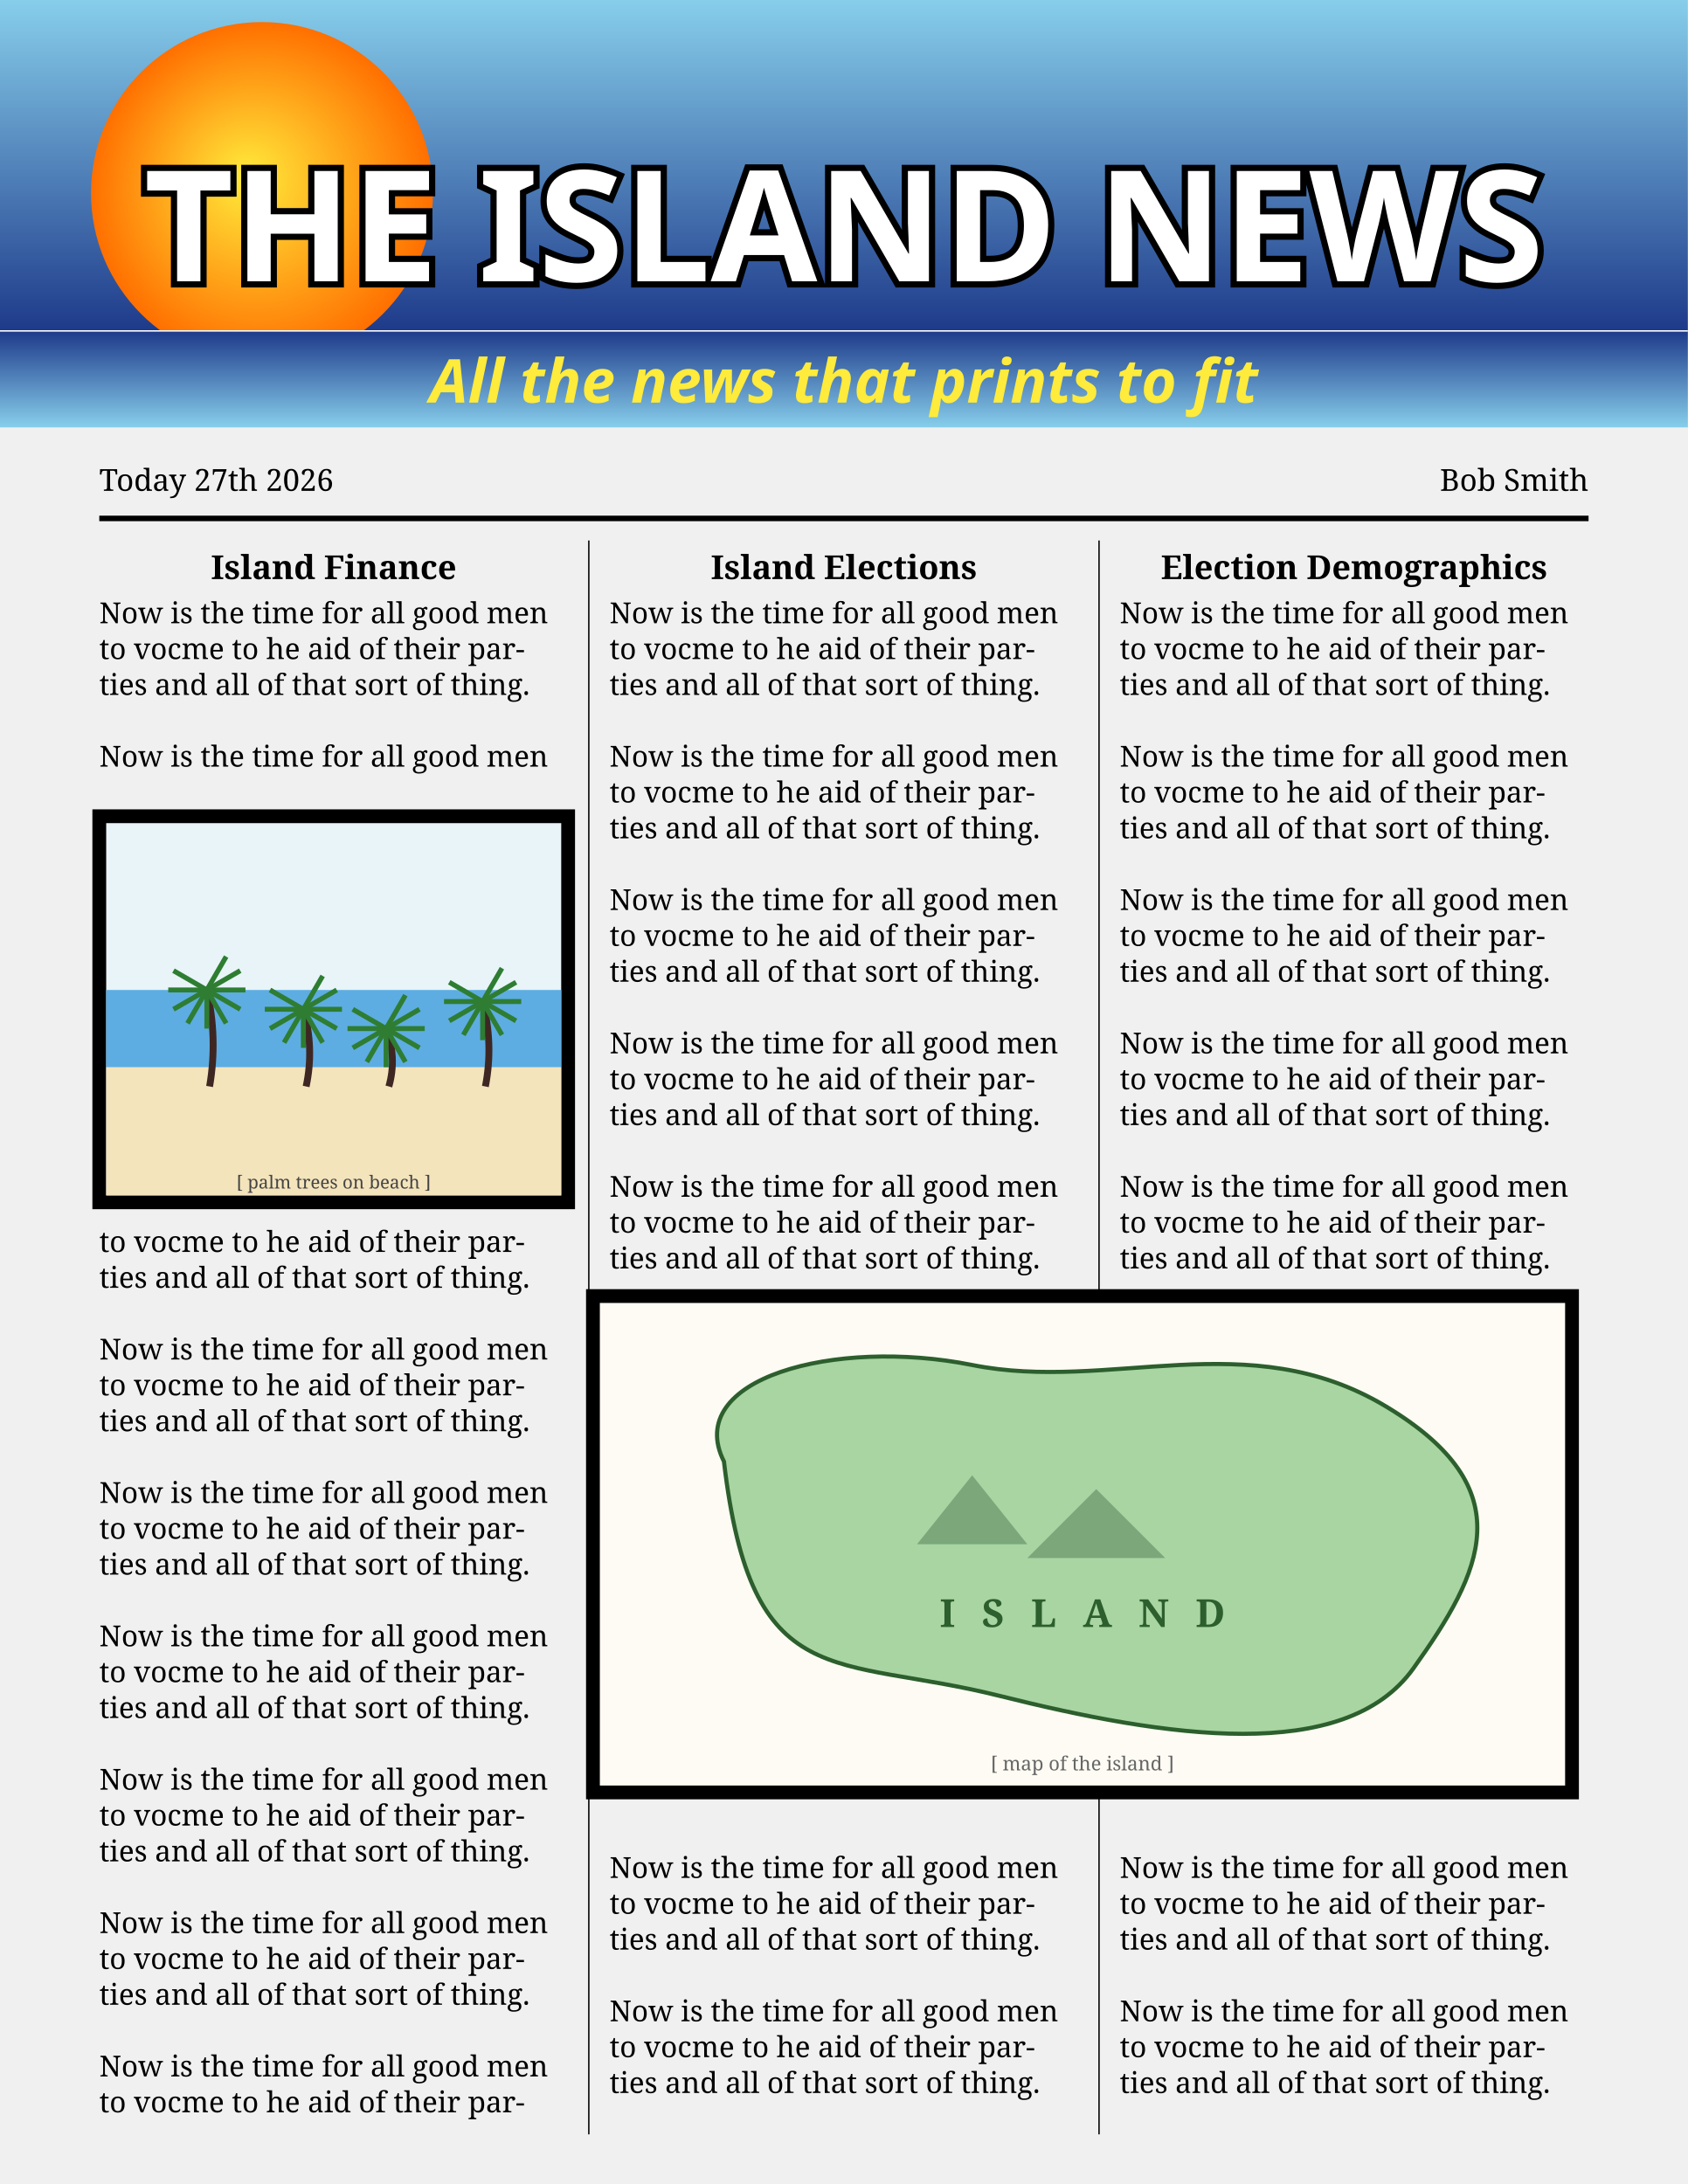
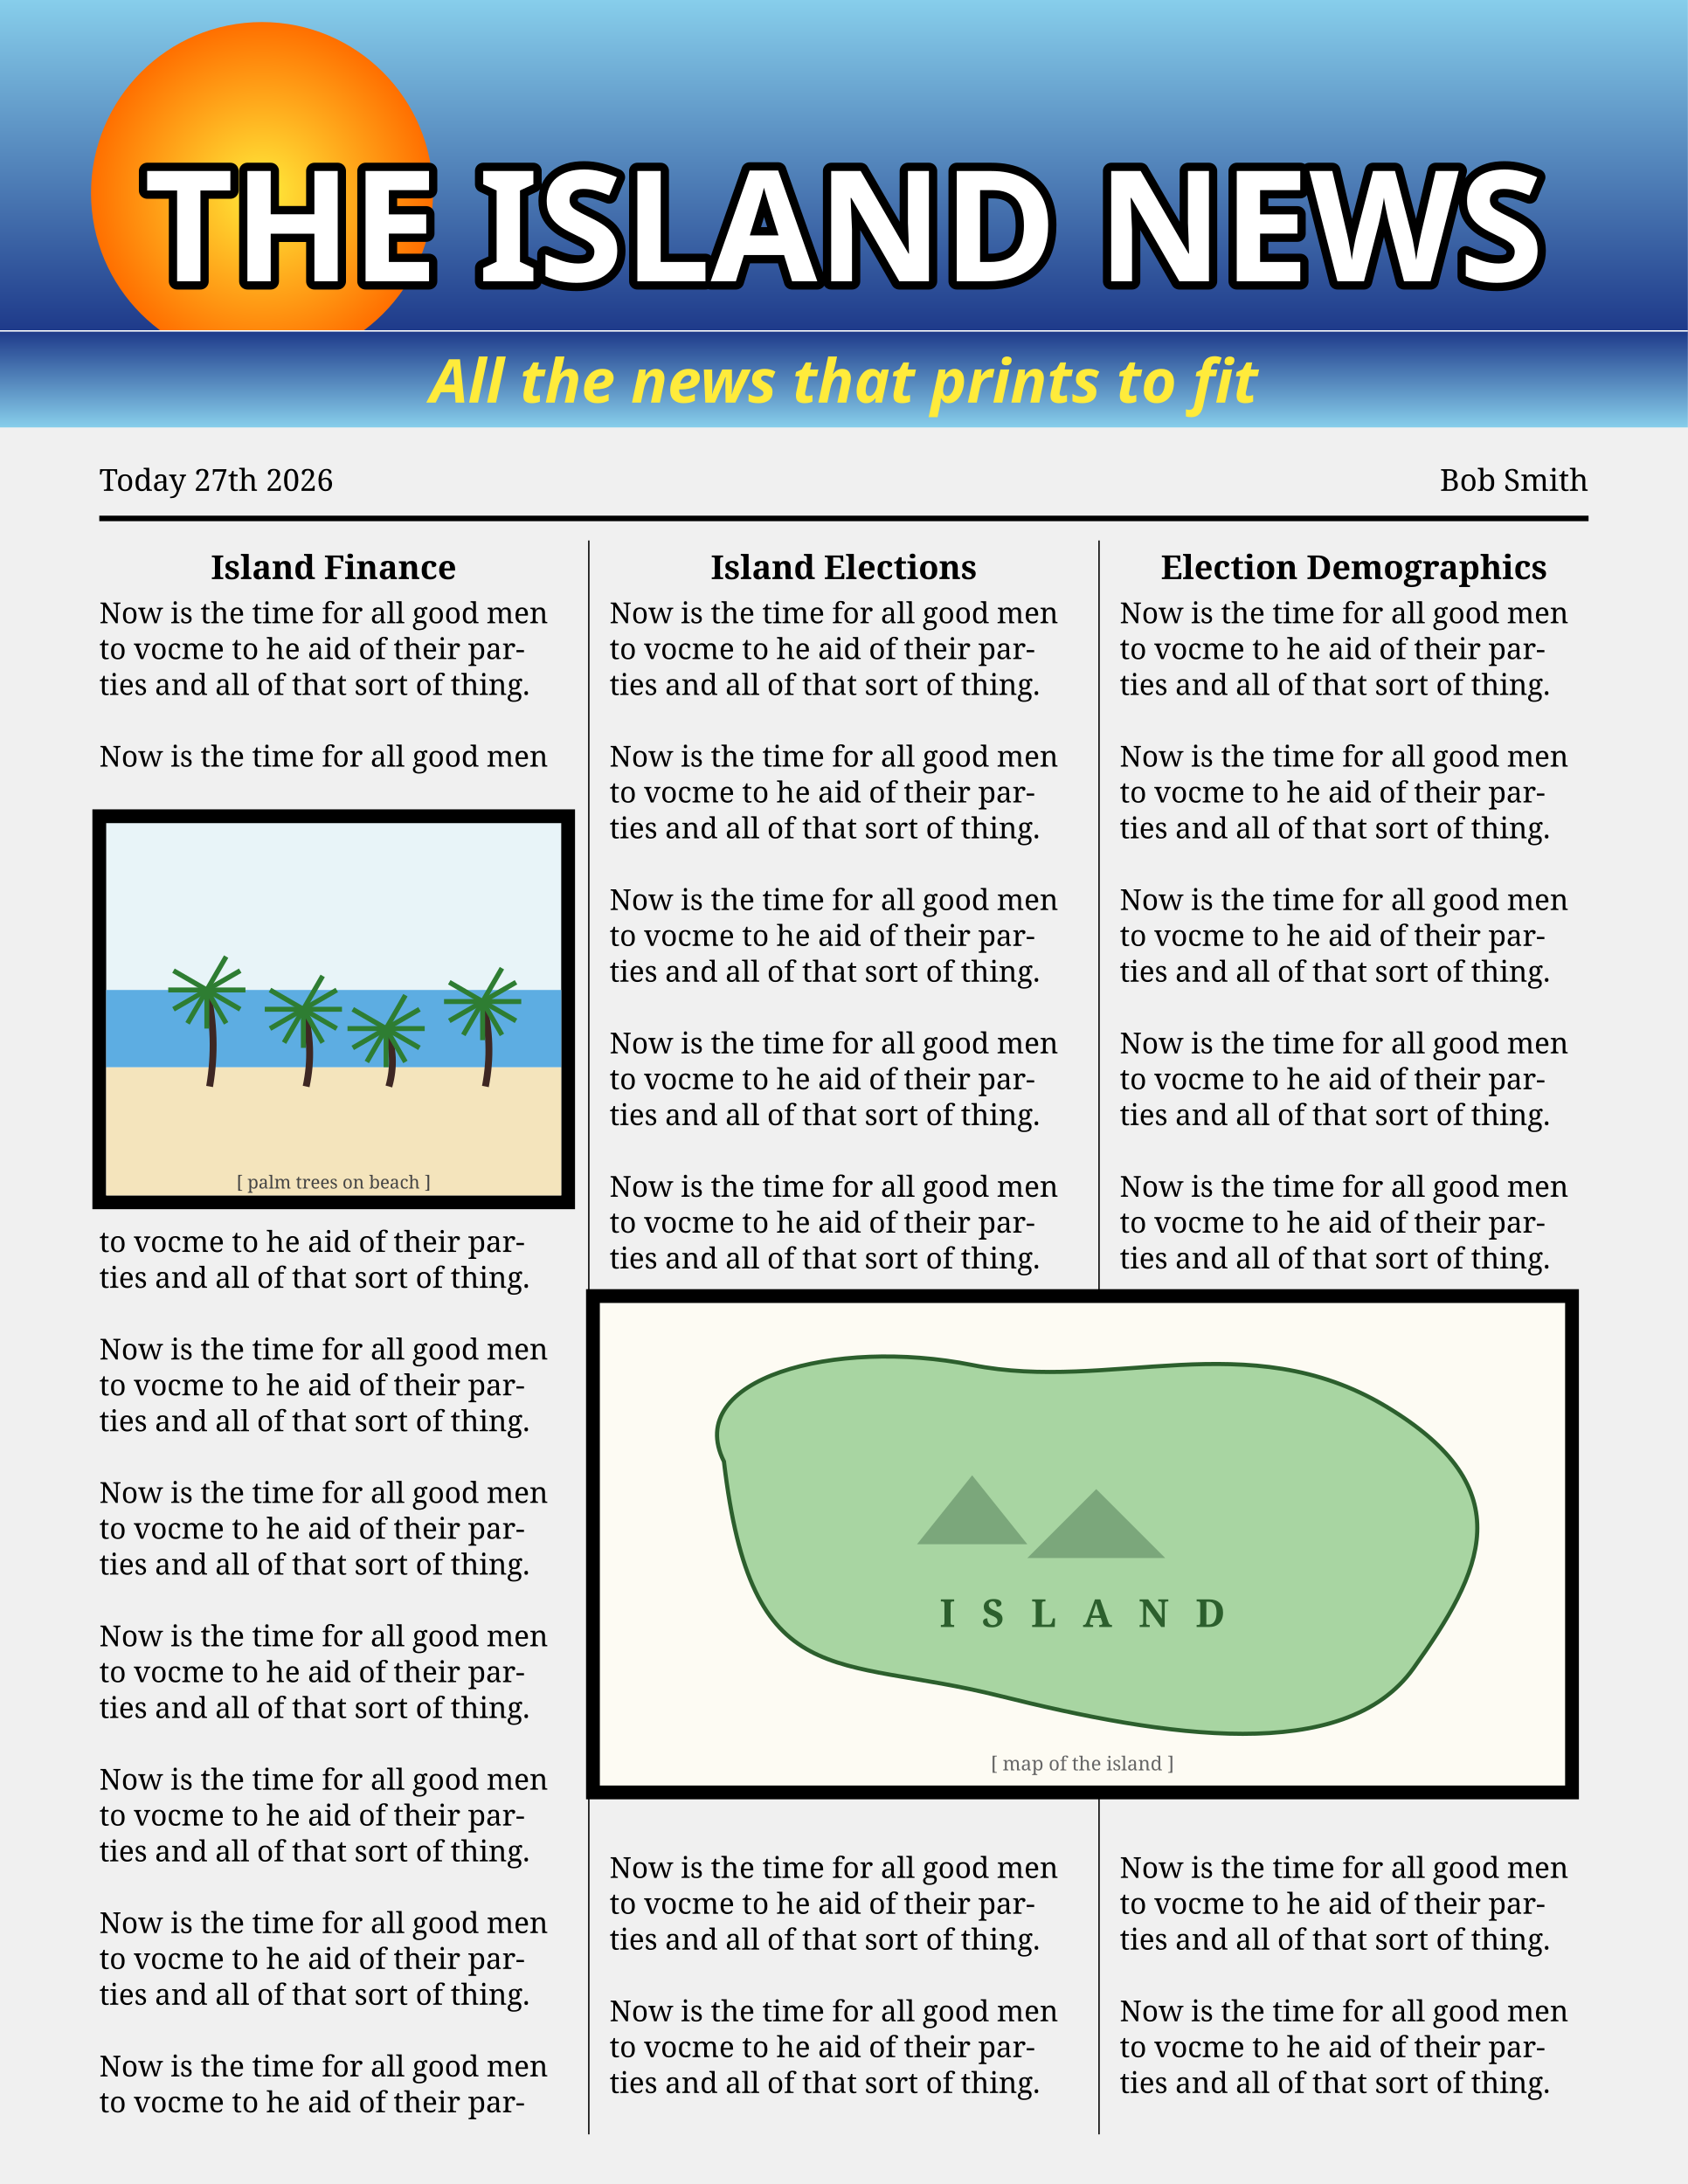
- <svg xmlns="http://www.w3.org/2000/svg" width="612pt" height="792pt" viewBox="0 0 612 792">
+ <svg xmlns="http://www.w3.org/2000/svg" version="1.1" width="612" height="792" viewBox="0 0 612 792">
  <defs>
    <linearGradient id="skyGradient" x1="0" y1="0" x2="0" y2="1">
      <stop offset="0%" stop-color="#87CEEB" />
      <stop offset="100%" stop-color="#1E3A8A" />
    </linearGradient>
    <linearGradient id="waterGradient" x1="0" y1="0" x2="0" y2="1">
      <stop offset="0%" stop-color="#1E3A8A" />
      <stop offset="100%" stop-color="#87CEEB" />
    </linearGradient>
-     <radialGradient id="sunGradient" cx="50%" cy="50%" r="50%" fx="45%" fy="45%">
+     <radialGradient id="sunGradient" cx="50%" cy="50%" r="50%">
      <stop offset="0%" stop-color="#FFEB3B" />
      <stop offset="100%" stop-color="#FF6F00" />
    </radialGradient>
-     <clipPath id="mastheadClip">
-       <rect x="0" y="0" width="612" height="155" />
-     </clipPath>
  </defs>
-   <g clip-path="url(#mastheadClip)">
-     <rect x="0" y="0" width="612" height="120" fill="url(#skyGradient)" />
-     <circle cx="95" cy="70" r="62" fill="url(#sunGradient)" />
-     <rect x="0" y="120" width="612" height="35" fill="url(#waterGradient)" />
-     <line x1="0" y1="120" x2="612" y2="120" stroke="white" stroke-width="0.5" />
-     <text x="306.0" y="102" text-anchor="middle" font-family="Impact" font-size="56" font-weight="900" fill="white" stroke="black" stroke-width="4.5" paint-order="stroke">THE ISLAND NEWS</text>
-     <text x="306.0" y="146" text-anchor="middle" font-family="Arial Black" font-size="22" font-weight="900" font-style="italic" fill="#FFEB3B">All the news that prints to fit</text>
-   </g>
+   <rect x="0" y="0" width="612" height="120" fill="url(#skyGradient)" />
+   <circle cx="95" cy="70" r="62" fill="url(#sunGradient)" />
+   <rect x="0" y="120" width="612" height="35" fill="url(#waterGradient)" />
+   <line x1="0" y1="120" x2="612" y2="120" stroke="white" stroke-width="0.5" />
+   <text x="306.0" y="102" text-anchor="middle" font-family="Impact" font-size="56" font-weight="bold" fill="none" stroke="black" stroke-width="6" stroke-linejoin="round">THE ISLAND NEWS</text>
+   <text x="306.0" y="102" text-anchor="middle" font-family="Impact" font-size="56" font-weight="bold" fill="white">THE ISLAND NEWS</text>
+   <text x="306.0" y="146" text-anchor="middle" font-family="Arial Black" font-size="22" font-weight="bold" font-style="italic" fill="#FFEB3B">All the news that prints to fit</text>
  <text x="36" y="178" font-family="Georgia" font-size="11" fill="#000">Today 27th 2026</text>
  <text x="576" y="178" text-anchor="end" font-family="Georgia" font-size="11" fill="#000">Bob Smith</text>
  <line x1="36" y1="188" x2="576" y2="188" stroke="black" stroke-width="2" />
  <text x="121.0" y="210" text-anchor="middle" font-family="Georgia" font-size="12" font-weight="bold" fill="#000">Island Finance</text>
  <text x="306.0" y="210" text-anchor="middle" font-family="Georgia" font-size="12" font-weight="bold" fill="#000">Island Elections</text>
  <text x="491.0" y="210" text-anchor="middle" font-family="Georgia" font-size="12" font-weight="bold" fill="#000">Election Demographics</text>
  <line x1="213.5" y1="196" x2="213.5" y2="774" stroke="#000" stroke-width="0.5" />
  <line x1="398.5" y1="196" x2="398.5" y2="774" stroke="#000" stroke-width="0.5" />
  <text x="36" y="226.00" font-family="Georgia" font-size="10.5" fill="#000">Now is the time for all good men</text>
  <text x="36" y="239.00" font-family="Georgia" font-size="10.5" fill="#000">to vocme to he aid of their par-</text>
  <text x="36" y="252.00" font-family="Georgia" font-size="10.5" fill="#000">ties and all of that sort of thing.</text>
  <text x="36" y="278.00" font-family="Georgia" font-size="10.5" fill="#000">Now is the time for all good men</text>
  <text x="36" y="454.00" font-family="Georgia" font-size="10.5" fill="#000">to vocme to he aid of their par-</text>
  <text x="36" y="467.00" font-family="Georgia" font-size="10.5" fill="#000">ties and all of that sort of thing.</text>
  <text x="36" y="493.00" font-family="Georgia" font-size="10.5" fill="#000">Now is the time for all good men</text>
  <text x="36" y="506.00" font-family="Georgia" font-size="10.5" fill="#000">to vocme to he aid of their par-</text>
  <text x="36" y="519.00" font-family="Georgia" font-size="10.5" fill="#000">ties and all of that sort of thing.</text>
  <text x="36" y="545.00" font-family="Georgia" font-size="10.5" fill="#000">Now is the time for all good men</text>
  <text x="36" y="558.00" font-family="Georgia" font-size="10.5" fill="#000">to vocme to he aid of their par-</text>
  <text x="36" y="571.00" font-family="Georgia" font-size="10.5" fill="#000">ties and all of that sort of thing.</text>
  <text x="36" y="597.00" font-family="Georgia" font-size="10.5" fill="#000">Now is the time for all good men</text>
  <text x="36" y="610.00" font-family="Georgia" font-size="10.5" fill="#000">to vocme to he aid of their par-</text>
  <text x="36" y="623.00" font-family="Georgia" font-size="10.5" fill="#000">ties and all of that sort of thing.</text>
  <text x="36" y="649.00" font-family="Georgia" font-size="10.5" fill="#000">Now is the time for all good men</text>
  <text x="36" y="662.00" font-family="Georgia" font-size="10.5" fill="#000">to vocme to he aid of their par-</text>
  <text x="36" y="675.00" font-family="Georgia" font-size="10.5" fill="#000">ties and all of that sort of thing.</text>
  <text x="36" y="701.00" font-family="Georgia" font-size="10.5" fill="#000">Now is the time for all good men</text>
  <text x="36" y="714.00" font-family="Georgia" font-size="10.5" fill="#000">to vocme to he aid of their par-</text>
  <text x="36" y="727.00" font-family="Georgia" font-size="10.5" fill="#000">ties and all of that sort of thing.</text>
  <text x="36" y="753.00" font-family="Georgia" font-size="10.5" fill="#000">Now is the time for all good men</text>
  <text x="36" y="766.00" font-family="Georgia" font-size="10.5" fill="#000">to vocme to he aid of their par-</text>
  <text x="221" y="226.00" font-family="Georgia" font-size="10.5" fill="#000">Now is the time for all good men</text>
  <text x="221" y="239.00" font-family="Georgia" font-size="10.5" fill="#000">to vocme to he aid of their par-</text>
  <text x="221" y="252.00" font-family="Georgia" font-size="10.5" fill="#000">ties and all of that sort of thing.</text>
  <text x="221" y="278.00" font-family="Georgia" font-size="10.5" fill="#000">Now is the time for all good men</text>
  <text x="221" y="291.00" font-family="Georgia" font-size="10.5" fill="#000">to vocme to he aid of their par-</text>
  <text x="221" y="304.00" font-family="Georgia" font-size="10.5" fill="#000">ties and all of that sort of thing.</text>
  <text x="221" y="330.00" font-family="Georgia" font-size="10.5" fill="#000">Now is the time for all good men</text>
  <text x="221" y="343.00" font-family="Georgia" font-size="10.5" fill="#000">to vocme to he aid of their par-</text>
  <text x="221" y="356.00" font-family="Georgia" font-size="10.5" fill="#000">ties and all of that sort of thing.</text>
  <text x="221" y="382.00" font-family="Georgia" font-size="10.5" fill="#000">Now is the time for all good men</text>
  <text x="221" y="395.00" font-family="Georgia" font-size="10.5" fill="#000">to vocme to he aid of their par-</text>
  <text x="221" y="408.00" font-family="Georgia" font-size="10.5" fill="#000">ties and all of that sort of thing.</text>
  <text x="221" y="434.00" font-family="Georgia" font-size="10.5" fill="#000">Now is the time for all good men</text>
  <text x="221" y="447.00" font-family="Georgia" font-size="10.5" fill="#000">to vocme to he aid of their par-</text>
  <text x="221" y="460.00" font-family="Georgia" font-size="10.5" fill="#000">ties and all of that sort of thing.</text>
  <text x="221" y="681.00" font-family="Georgia" font-size="10.5" fill="#000">Now is the time for all good men</text>
  <text x="221" y="694.00" font-family="Georgia" font-size="10.5" fill="#000">to vocme to he aid of their par-</text>
  <text x="221" y="707.00" font-family="Georgia" font-size="10.5" fill="#000">ties and all of that sort of thing.</text>
  <text x="221" y="733.00" font-family="Georgia" font-size="10.5" fill="#000">Now is the time for all good men</text>
  <text x="221" y="746.00" font-family="Georgia" font-size="10.5" fill="#000">to vocme to he aid of their par-</text>
  <text x="221" y="759.00" font-family="Georgia" font-size="10.5" fill="#000">ties and all of that sort of thing.</text>
  <text x="406" y="226.00" font-family="Georgia" font-size="10.5" fill="#000">Now is the time for all good men</text>
  <text x="406" y="239.00" font-family="Georgia" font-size="10.5" fill="#000">to vocme to he aid of their par-</text>
  <text x="406" y="252.00" font-family="Georgia" font-size="10.5" fill="#000">ties and all of that sort of thing.</text>
  <text x="406" y="278.00" font-family="Georgia" font-size="10.5" fill="#000">Now is the time for all good men</text>
  <text x="406" y="291.00" font-family="Georgia" font-size="10.5" fill="#000">to vocme to he aid of their par-</text>
  <text x="406" y="304.00" font-family="Georgia" font-size="10.5" fill="#000">ties and all of that sort of thing.</text>
  <text x="406" y="330.00" font-family="Georgia" font-size="10.5" fill="#000">Now is the time for all good men</text>
  <text x="406" y="343.00" font-family="Georgia" font-size="10.5" fill="#000">to vocme to he aid of their par-</text>
  <text x="406" y="356.00" font-family="Georgia" font-size="10.5" fill="#000">ties and all of that sort of thing.</text>
  <text x="406" y="382.00" font-family="Georgia" font-size="10.5" fill="#000">Now is the time for all good men</text>
  <text x="406" y="395.00" font-family="Georgia" font-size="10.5" fill="#000">to vocme to he aid of their par-</text>
  <text x="406" y="408.00" font-family="Georgia" font-size="10.5" fill="#000">ties and all of that sort of thing.</text>
  <text x="406" y="434.00" font-family="Georgia" font-size="10.5" fill="#000">Now is the time for all good men</text>
  <text x="406" y="447.00" font-family="Georgia" font-size="10.5" fill="#000">to vocme to he aid of their par-</text>
  <text x="406" y="460.00" font-family="Georgia" font-size="10.5" fill="#000">ties and all of that sort of thing.</text>
  <text x="406" y="681.00" font-family="Georgia" font-size="10.5" fill="#000">Now is the time for all good men</text>
  <text x="406" y="694.00" font-family="Georgia" font-size="10.5" fill="#000">to vocme to he aid of their par-</text>
  <text x="406" y="707.00" font-family="Georgia" font-size="10.5" fill="#000">ties and all of that sort of thing.</text>
  <text x="406" y="733.00" font-family="Georgia" font-size="10.5" fill="#000">Now is the time for all good men</text>
  <text x="406" y="746.00" font-family="Georgia" font-size="10.5" fill="#000">to vocme to he aid of their par-</text>
  <text x="406" y="759.00" font-family="Georgia" font-size="10.5" fill="#000">ties and all of that sort of thing.</text>
  <rect x="36" y="296" width="170" height="140" fill="#E8F4F8" stroke="black" stroke-width="5" />
  <rect x="38.5" y="387.0" width="165" height="46.5" fill="#F4E4BC" />
  <rect x="38.5" y="359.0" width="165" height="28.0" fill="#5DADE2" />
  <path d="M 76 394.0 Q 79 376.5 75 359.0" stroke="#3E2723" stroke-width="2.5" fill="none" />
  <line x1="75" y1="359.0" x2="82.0" y2="346.9" stroke="#2E7D32" stroke-width="1.8" />
  <line x1="75" y1="359.0" x2="87.1" y2="352.0" stroke="#2E7D32" stroke-width="1.8" />
  <line x1="75" y1="359.0" x2="89.0" y2="359.0" stroke="#2E7D32" stroke-width="1.8" />
  <line x1="75" y1="359.0" x2="87.1" y2="366.0" stroke="#2E7D32" stroke-width="1.8" />
  <line x1="75" y1="359.0" x2="82.0" y2="371.1" stroke="#2E7D32" stroke-width="1.8" />
  <line x1="75" y1="359.0" x2="75.0" y2="373.0" stroke="#2E7D32" stroke-width="1.8" />
  <line x1="75" y1="359.0" x2="68.0" y2="371.1" stroke="#2E7D32" stroke-width="1.8" />
  <line x1="75" y1="359.0" x2="62.9" y2="366.0" stroke="#2E7D32" stroke-width="1.8" />
  <line x1="75" y1="359.0" x2="61.0" y2="359.0" stroke="#2E7D32" stroke-width="1.8" />
  <line x1="75" y1="359.0" x2="62.9" y2="352.0" stroke="#2E7D32" stroke-width="1.8" />
  <path d="M 111 394.0 Q 114 380.0 110 366.0" stroke="#3E2723" stroke-width="2.5" fill="none" />
  <line x1="110" y1="366.0" x2="117.0" y2="353.9" stroke="#2E7D32" stroke-width="1.8" />
  <line x1="110" y1="366.0" x2="122.1" y2="359.0" stroke="#2E7D32" stroke-width="1.8" />
  <line x1="110" y1="366.0" x2="124.0" y2="366.0" stroke="#2E7D32" stroke-width="1.8" />
  <line x1="110" y1="366.0" x2="122.1" y2="373.0" stroke="#2E7D32" stroke-width="1.8" />
  <line x1="110" y1="366.0" x2="117.0" y2="378.1" stroke="#2E7D32" stroke-width="1.8" />
  <line x1="110" y1="366.0" x2="110.0" y2="380.0" stroke="#2E7D32" stroke-width="1.8" />
  <line x1="110" y1="366.0" x2="103.0" y2="378.1" stroke="#2E7D32" stroke-width="1.8" />
  <line x1="110" y1="366.0" x2="97.9" y2="373.0" stroke="#2E7D32" stroke-width="1.8" />
  <line x1="110" y1="366.0" x2="96.0" y2="366.0" stroke="#2E7D32" stroke-width="1.8" />
  <line x1="110" y1="366.0" x2="97.9" y2="359.0" stroke="#2E7D32" stroke-width="1.8" />
  <path d="M 141 394.0 Q 144 383.5 140 373.0" stroke="#3E2723" stroke-width="2.5" fill="none" />
  <line x1="140" y1="373.0" x2="147.0" y2="360.9" stroke="#2E7D32" stroke-width="1.8" />
  <line x1="140" y1="373.0" x2="152.1" y2="366.0" stroke="#2E7D32" stroke-width="1.8" />
  <line x1="140" y1="373.0" x2="154.0" y2="373.0" stroke="#2E7D32" stroke-width="1.8" />
  <line x1="140" y1="373.0" x2="152.1" y2="380.0" stroke="#2E7D32" stroke-width="1.8" />
  <line x1="140" y1="373.0" x2="147.0" y2="385.1" stroke="#2E7D32" stroke-width="1.8" />
  <line x1="140" y1="373.0" x2="140.0" y2="387.0" stroke="#2E7D32" stroke-width="1.8" />
  <line x1="140" y1="373.0" x2="133.0" y2="385.1" stroke="#2E7D32" stroke-width="1.8" />
  <line x1="140" y1="373.0" x2="127.9" y2="380.0" stroke="#2E7D32" stroke-width="1.8" />
  <line x1="140" y1="373.0" x2="126.0" y2="373.0" stroke="#2E7D32" stroke-width="1.8" />
  <line x1="140" y1="373.0" x2="127.9" y2="366.0" stroke="#2E7D32" stroke-width="1.8" />
  <path d="M 176 394.0 Q 179 378.6 175 363.2" stroke="#3E2723" stroke-width="2.5" fill="none" />
  <line x1="175" y1="363.2" x2="182.0" y2="351.1" stroke="#2E7D32" stroke-width="1.8" />
  <line x1="175" y1="363.2" x2="187.1" y2="356.2" stroke="#2E7D32" stroke-width="1.8" />
  <line x1="175" y1="363.2" x2="189.0" y2="363.2" stroke="#2E7D32" stroke-width="1.8" />
  <line x1="175" y1="363.2" x2="187.1" y2="370.2" stroke="#2E7D32" stroke-width="1.8" />
  <line x1="175" y1="363.2" x2="182.0" y2="375.3" stroke="#2E7D32" stroke-width="1.8" />
  <line x1="175" y1="363.2" x2="175.0" y2="377.2" stroke="#2E7D32" stroke-width="1.8" />
  <line x1="175" y1="363.2" x2="168.0" y2="375.3" stroke="#2E7D32" stroke-width="1.8" />
  <line x1="175" y1="363.2" x2="162.9" y2="370.2" stroke="#2E7D32" stroke-width="1.8" />
  <line x1="175" y1="363.2" x2="161.0" y2="363.2" stroke="#2E7D32" stroke-width="1.8" />
  <line x1="175" y1="363.2" x2="162.9" y2="356.2" stroke="#2E7D32" stroke-width="1.8" />
  <text x="121.0" y="431" text-anchor="middle" font-family="Georgia" font-size="6.5" fill="#444">[ palm trees on beach ]</text>
  <rect x="215" y="470" width="355" height="180" fill="#FDFBF3" stroke="black" stroke-width="5" />
  <path d="M 262.5 530.0 C 247.5 500.0, 302.5 485.0, 352.5 495.0 S 452.5 480.0, 502.5 510.0 S 537.5 570.0, 512.5 605.0 S 422.5 630.0, 362.5 615.0 S 272.5 615.0, 262.5 530.0 Z" fill="#A8D5A2" stroke="#2C5F2D" stroke-width="1.5" />
  <path d="M 332.5 560.0 L 352.5 535.0 L 372.5 560.0 Z" fill="#7BA77B" />
  <path d="M 372.5 565.0 L 397.5 540.0 L 422.5 565.0 Z" fill="#7BA77B" />
  <text x="392.5" y="590.0" text-anchor="middle" font-family="Georgia" font-size="14" font-weight="bold" letter-spacing="3" fill="#2C5F2D">I S L A N D</text>
  <text x="392.5" y="642" text-anchor="middle" font-family="Georgia" font-size="7" fill="#666">[ map of the island ]</text>
</svg>
